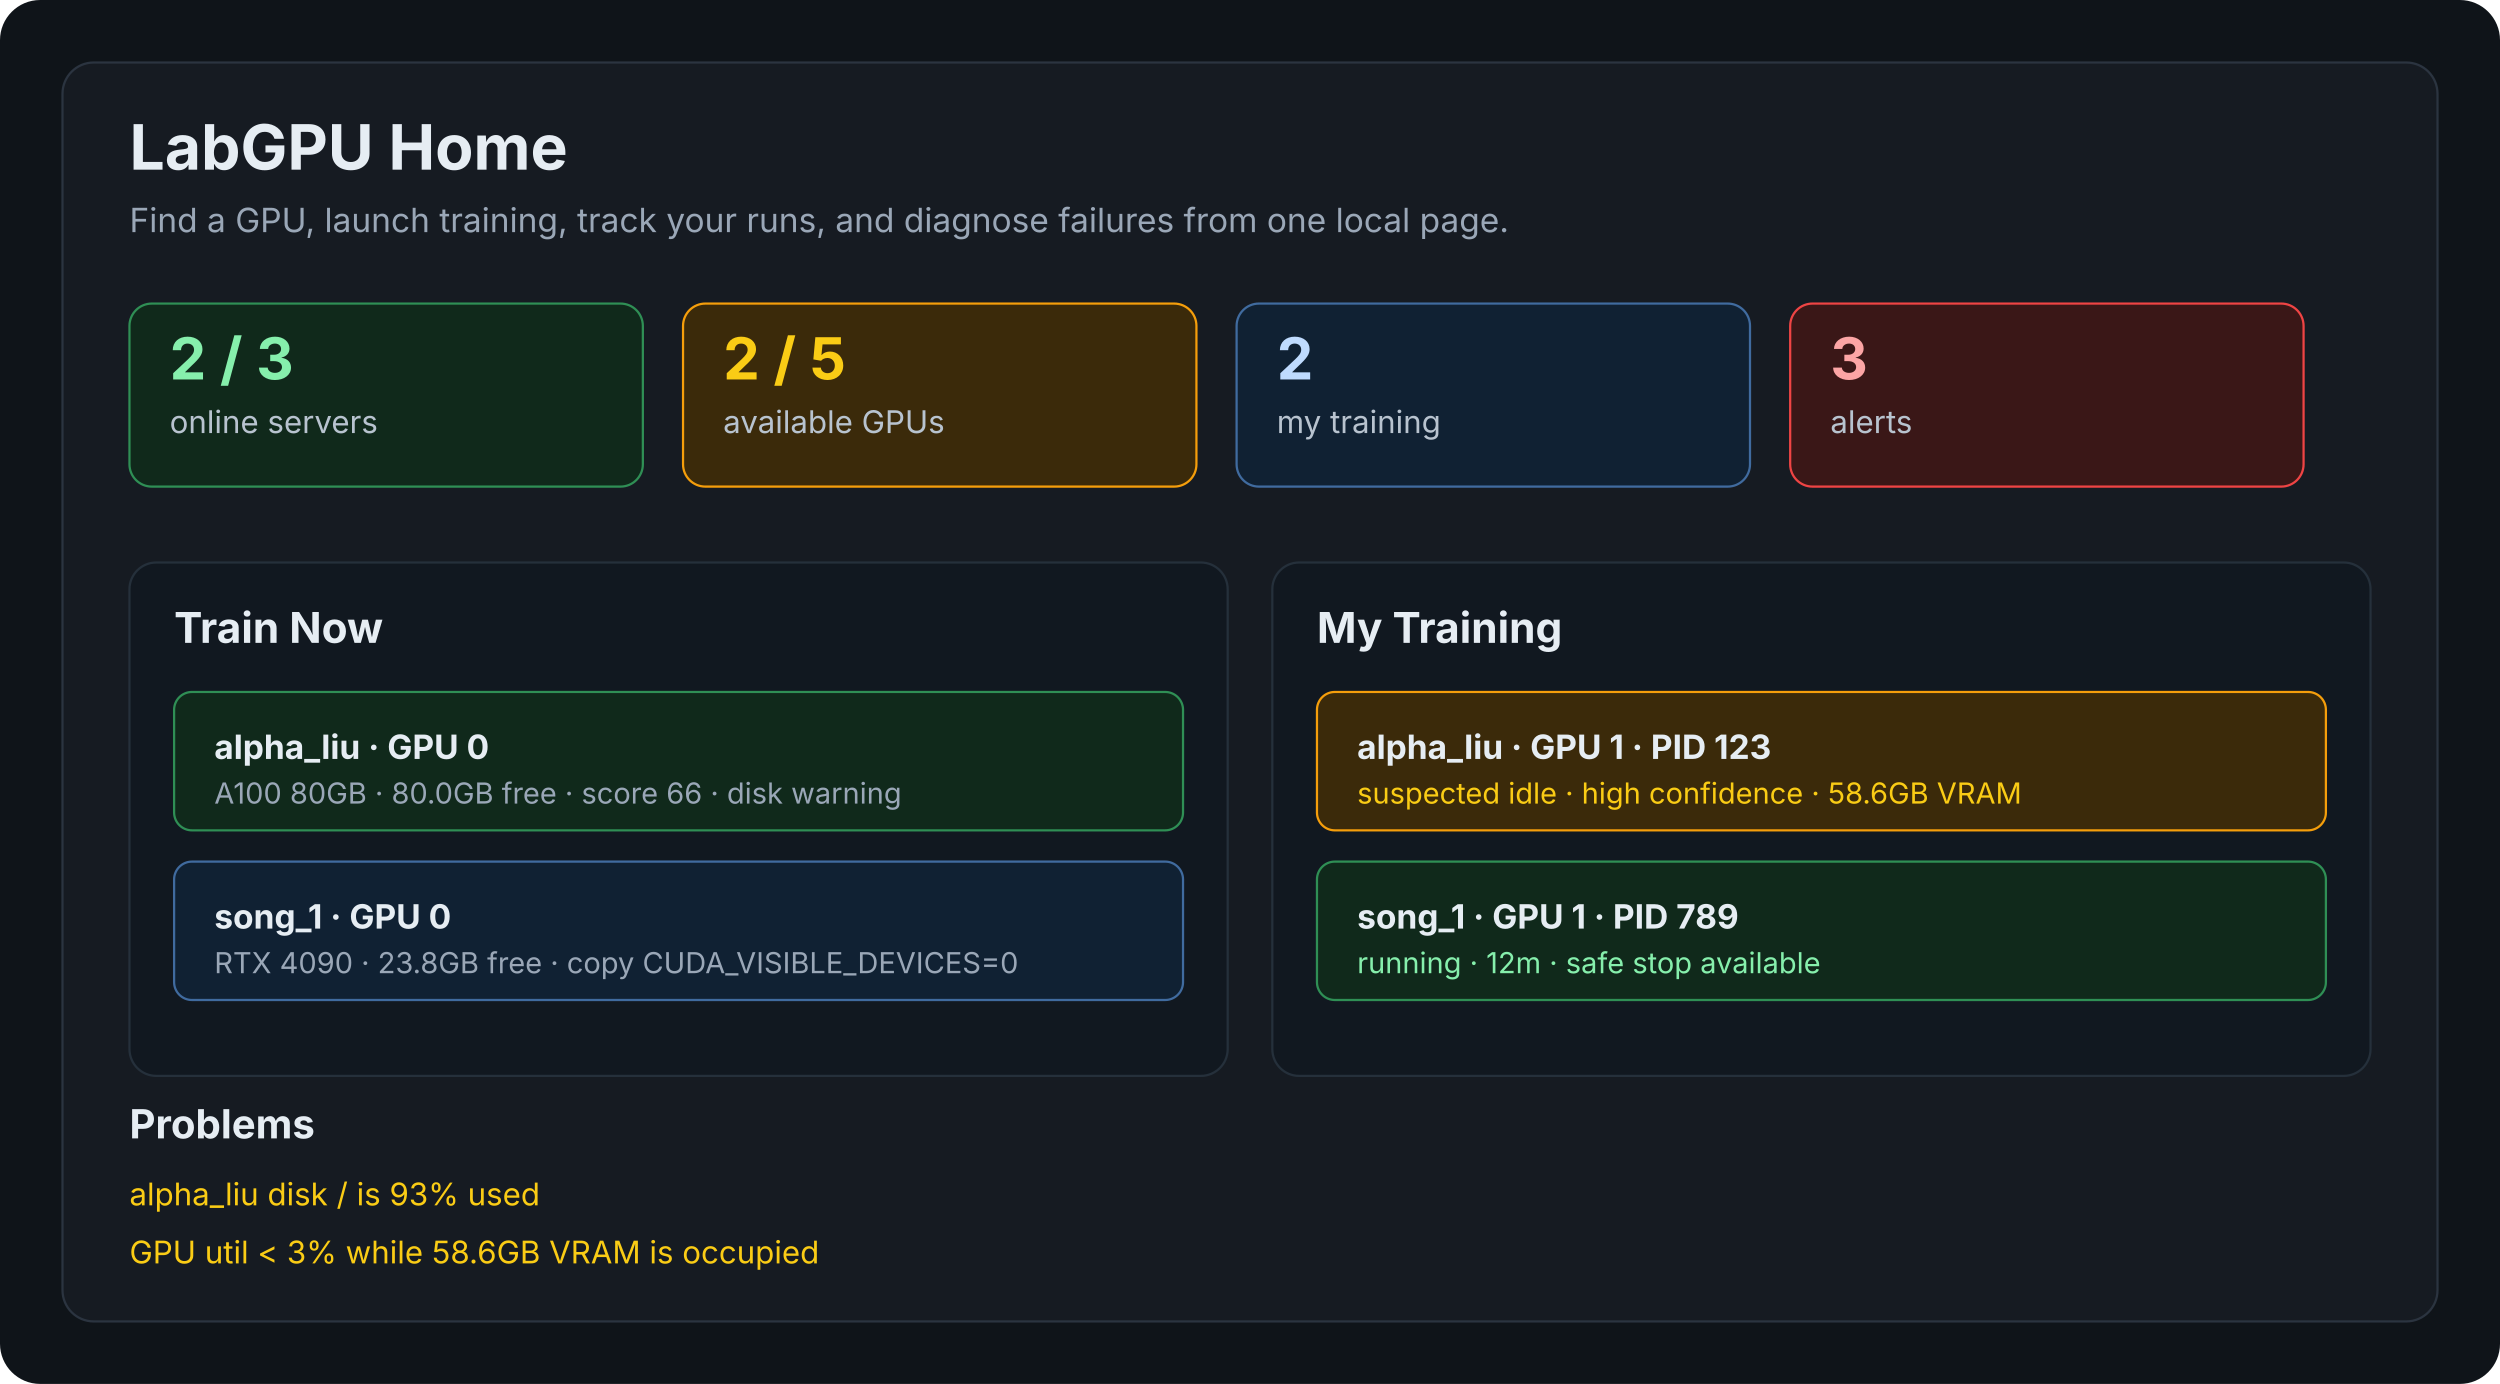
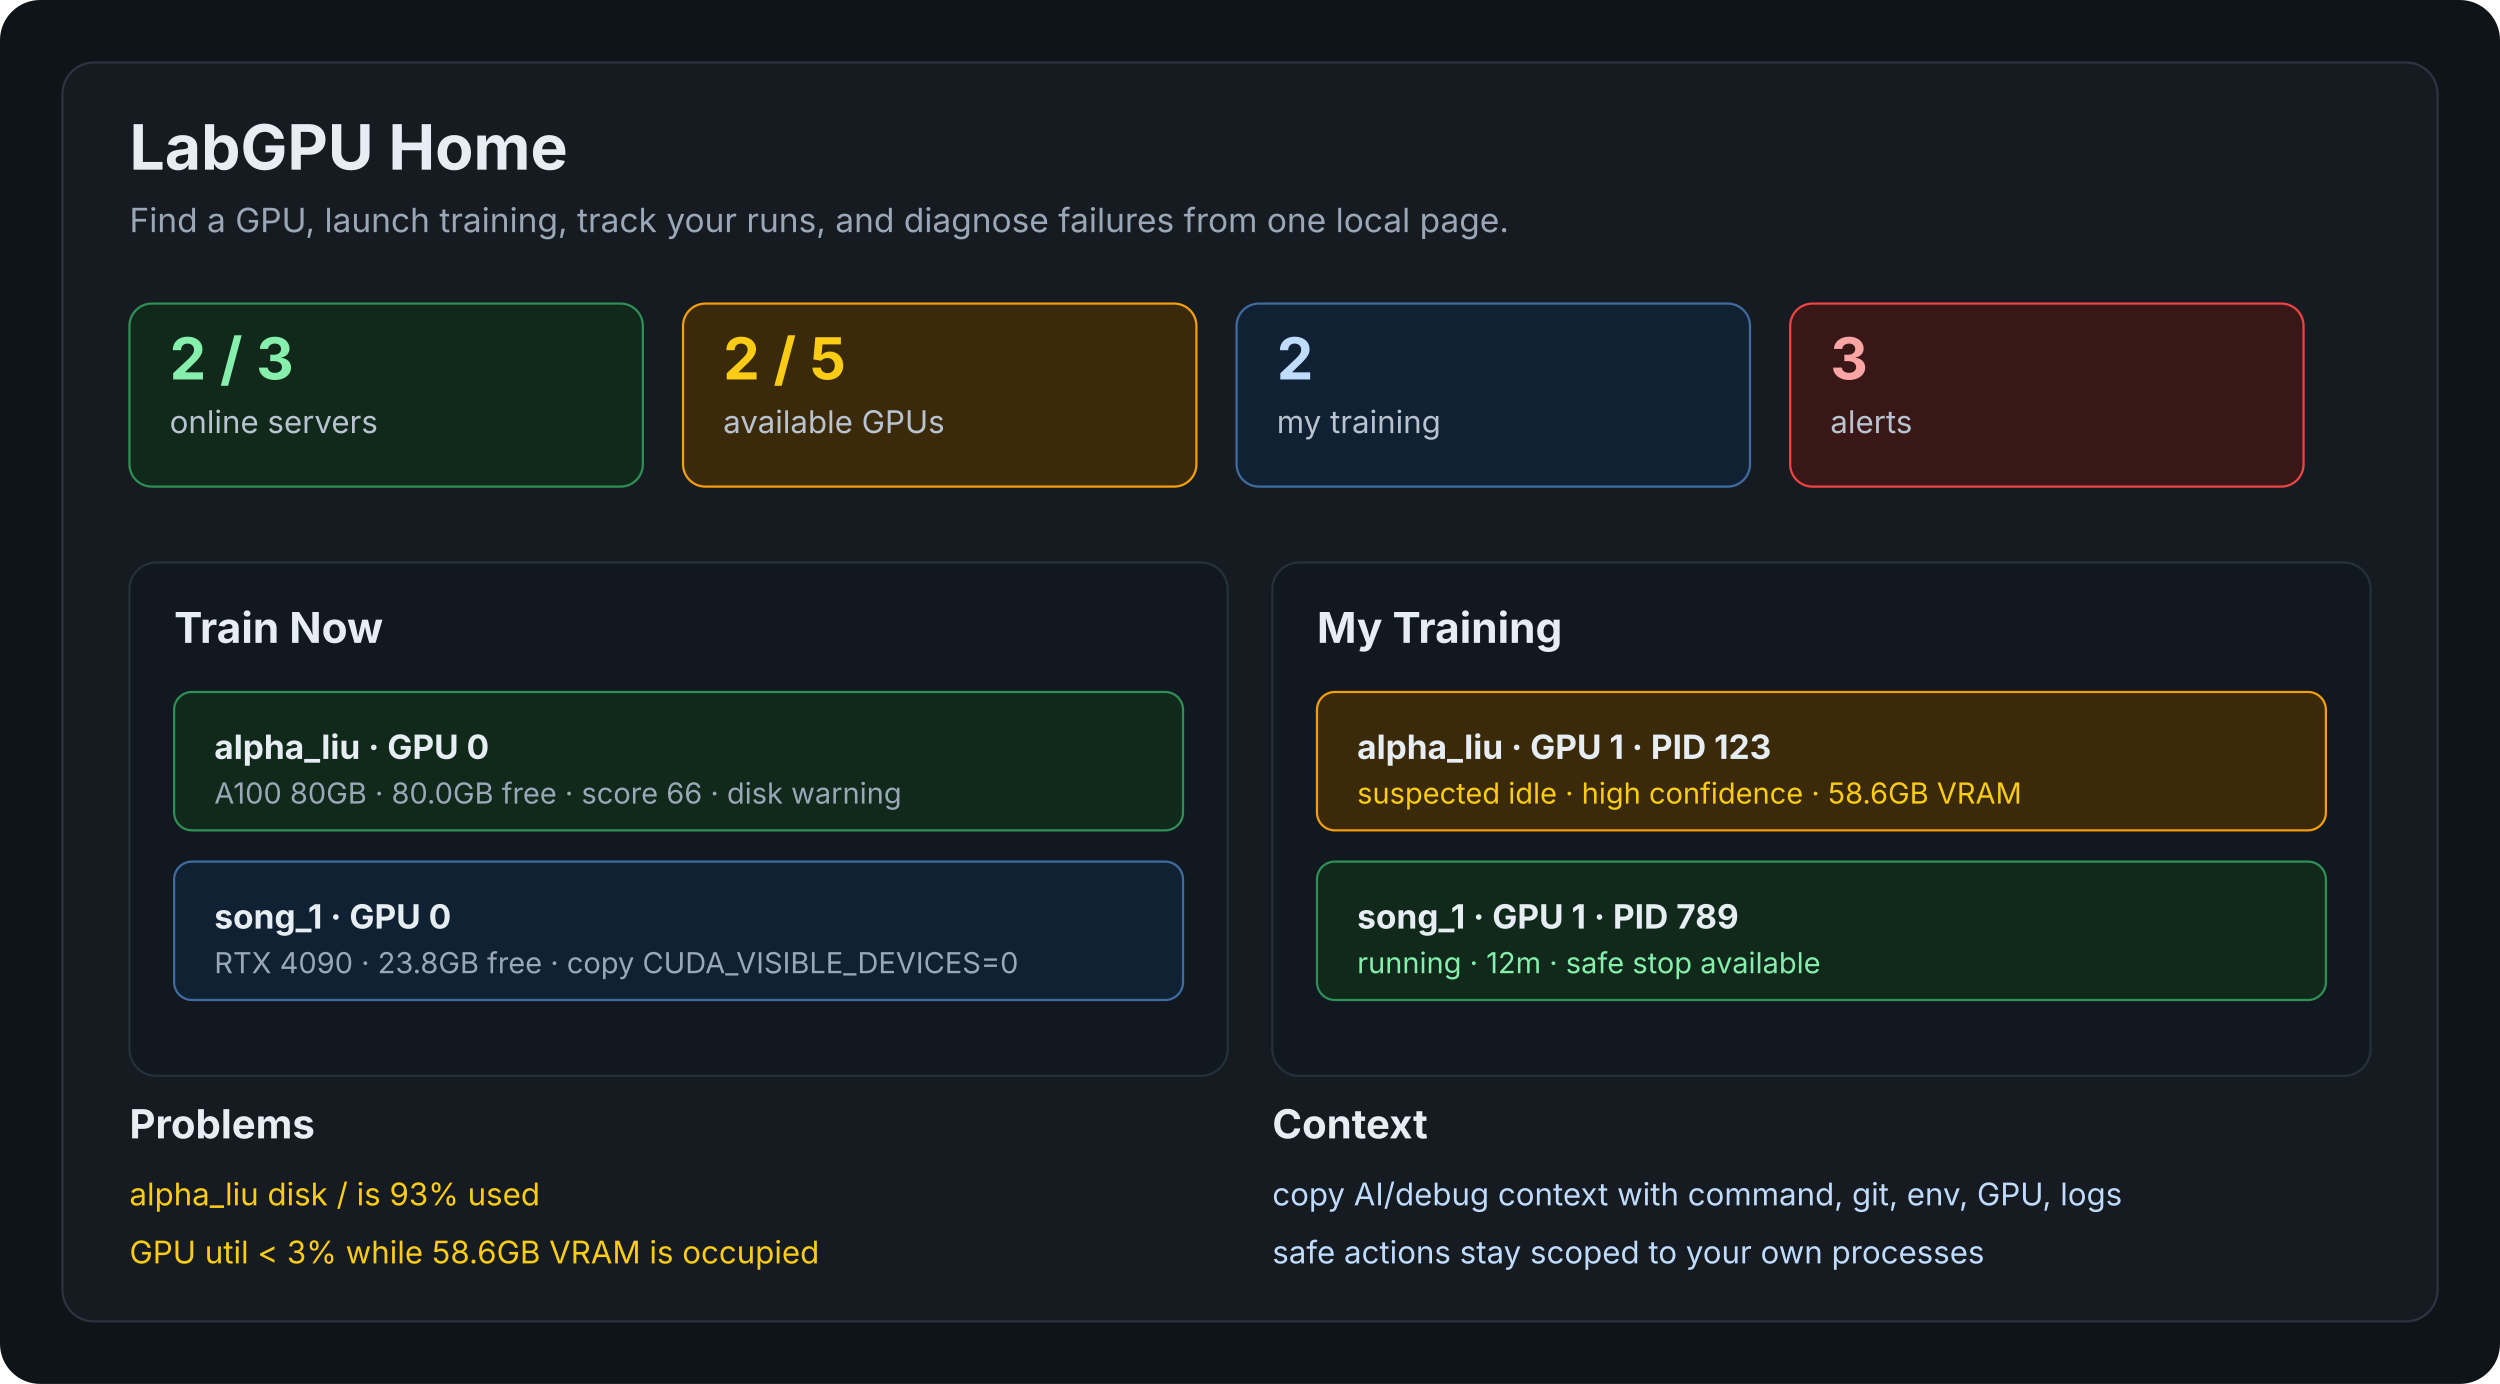
<svg xmlns="http://www.w3.org/2000/svg" width="1120" height="620" viewBox="0 0 1120 620" role="img" aria-label="LabGPU Home demo preview">
  <rect width="1120" height="620" rx="18" fill="#0f1419" />
  <rect x="28" y="28" width="1064" height="564" rx="14" fill="#161b22" stroke="#2b3440" />
  <text x="58" y="76" fill="#e6edf3" font-family="Inter,Arial,sans-serif" font-size="28" font-weight="700">LabGPU Home</text>
  <text x="58" y="104" fill="#9aa7b7" font-family="Inter,Arial,sans-serif" font-size="15">Find a GPU, launch training, track your runs, and diagnose failures from one local page.</text>
  <g transform="translate(58 136)">
    <rect width="230" height="82" rx="10" fill="#10291b" stroke="#2f8f55" />
    <text x="18" y="34" fill="#86efac" font-family="Inter,Arial,sans-serif" font-size="26" font-weight="700">2 / 3</text>
    <text x="18" y="58" fill="#b8c3cf" font-family="Inter,Arial,sans-serif" font-size="14">online servers</text>
  </g>
  <g transform="translate(306 136)">
    <rect width="230" height="82" rx="10" fill="#3b2a0a" stroke="#f59e0b" />
    <text x="18" y="34" fill="#facc15" font-family="Inter,Arial,sans-serif" font-size="26" font-weight="700">2 / 5</text>
    <text x="18" y="58" fill="#b8c3cf" font-family="Inter,Arial,sans-serif" font-size="14">available GPUs</text>
  </g>
  <g transform="translate(554 136)">
    <rect width="230" height="82" rx="10" fill="#102133" stroke="#406b9f" />
    <text x="18" y="34" fill="#bfdbfe" font-family="Inter,Arial,sans-serif" font-size="26" font-weight="700">2</text>
    <text x="18" y="58" fill="#b8c3cf" font-family="Inter,Arial,sans-serif" font-size="14">my training</text>
  </g>
  <g transform="translate(802 136)">
    <rect width="230" height="82" rx="10" fill="#3a1717" stroke="#ef4444" />
    <text x="18" y="34" fill="#fca5a5" font-family="Inter,Arial,sans-serif" font-size="26" font-weight="700">3</text>
    <text x="18" y="58" fill="#b8c3cf" font-family="Inter,Arial,sans-serif" font-size="14">alerts</text>
  </g>
  <g transform="translate(58 252)">
    <rect width="492" height="230" rx="12" fill="#111820" stroke="#25303b" />
    <text x="20" y="36" fill="#e6edf3" font-family="Inter,Arial,sans-serif" font-size="19" font-weight="700">Train Now</text>
    <rect x="20" y="58" width="452" height="62" rx="8" fill="#10291b" stroke="#2f8f55" />
    <text x="38" y="88" fill="#e6edf3" font-family="Inter,Arial,sans-serif" font-size="15" font-weight="700">alpha_liu · GPU 0</text>
    <text x="38" y="108" fill="#9aa7b7" font-family="Inter,Arial,sans-serif" font-size="13">A100 80GB · 80.0GB free · score 66 · disk warning</text>
    <rect x="20" y="134" width="452" height="62" rx="8" fill="#102133" stroke="#406b9f" />
    <text x="38" y="164" fill="#e6edf3" font-family="Inter,Arial,sans-serif" font-size="15" font-weight="700">song_1 · GPU 0</text>
    <text x="38" y="184" fill="#9aa7b7" font-family="Inter,Arial,sans-serif" font-size="13">RTX 4090 · 23.8GB free · copy CUDA_VISIBLE_DEVICES=0</text>
  </g>
  <g transform="translate(570 252)">
    <rect width="492" height="230" rx="12" fill="#111820" stroke="#25303b" />
    <text x="20" y="36" fill="#e6edf3" font-family="Inter,Arial,sans-serif" font-size="19" font-weight="700">My Training</text>
    <rect x="20" y="58" width="452" height="62" rx="8" fill="#3b2a0a" stroke="#f59e0b" />
    <text x="38" y="88" fill="#e6edf3" font-family="Inter,Arial,sans-serif" font-size="15" font-weight="700">alpha_liu · GPU 1 · PID 123</text>
    <text x="38" y="108" fill="#facc15" font-family="Inter,Arial,sans-serif" font-size="13">suspected idle · high confidence · 58.6GB VRAM</text>
    <rect x="20" y="134" width="452" height="62" rx="8" fill="#10291b" stroke="#2f8f55" />
    <text x="38" y="164" fill="#e6edf3" font-family="Inter,Arial,sans-serif" font-size="15" font-weight="700">song_1 · GPU 1 · PID 789</text>
    <text x="38" y="184" fill="#86efac" font-family="Inter,Arial,sans-serif" font-size="13">running · 12m · safe stop available</text>
  </g>
  <g transform="translate(58 510)">
    <text x="0" y="0" fill="#e6edf3" font-family="Inter,Arial,sans-serif" font-size="18" font-weight="700">Problems</text>
    <text x="0" y="30" fill="#facc15" font-family="Inter,Arial,sans-serif" font-size="14">alpha_liu disk / is 93% used</text>
    <text x="0" y="56" fill="#facc15" font-family="Inter,Arial,sans-serif" font-size="14">GPU util &lt; 3% while 58.6GB VRAM is occupied</text>
  </g>
+   <g transform="translate(570 510)">
+     <text x="0" y="0" fill="#e6edf3" font-family="Inter,Arial,sans-serif" font-size="18" font-weight="700">Context</text>
+     <text x="0" y="30" fill="#bfdbfe" font-family="Inter,Arial,sans-serif" font-size="14">copy AI/debug context with command, git, env, GPU, logs</text>
+     <text x="0" y="56" fill="#bfdbfe" font-family="Inter,Arial,sans-serif" font-size="14">safe actions stay scoped to your own processes</text>
+   </g>
</svg>
